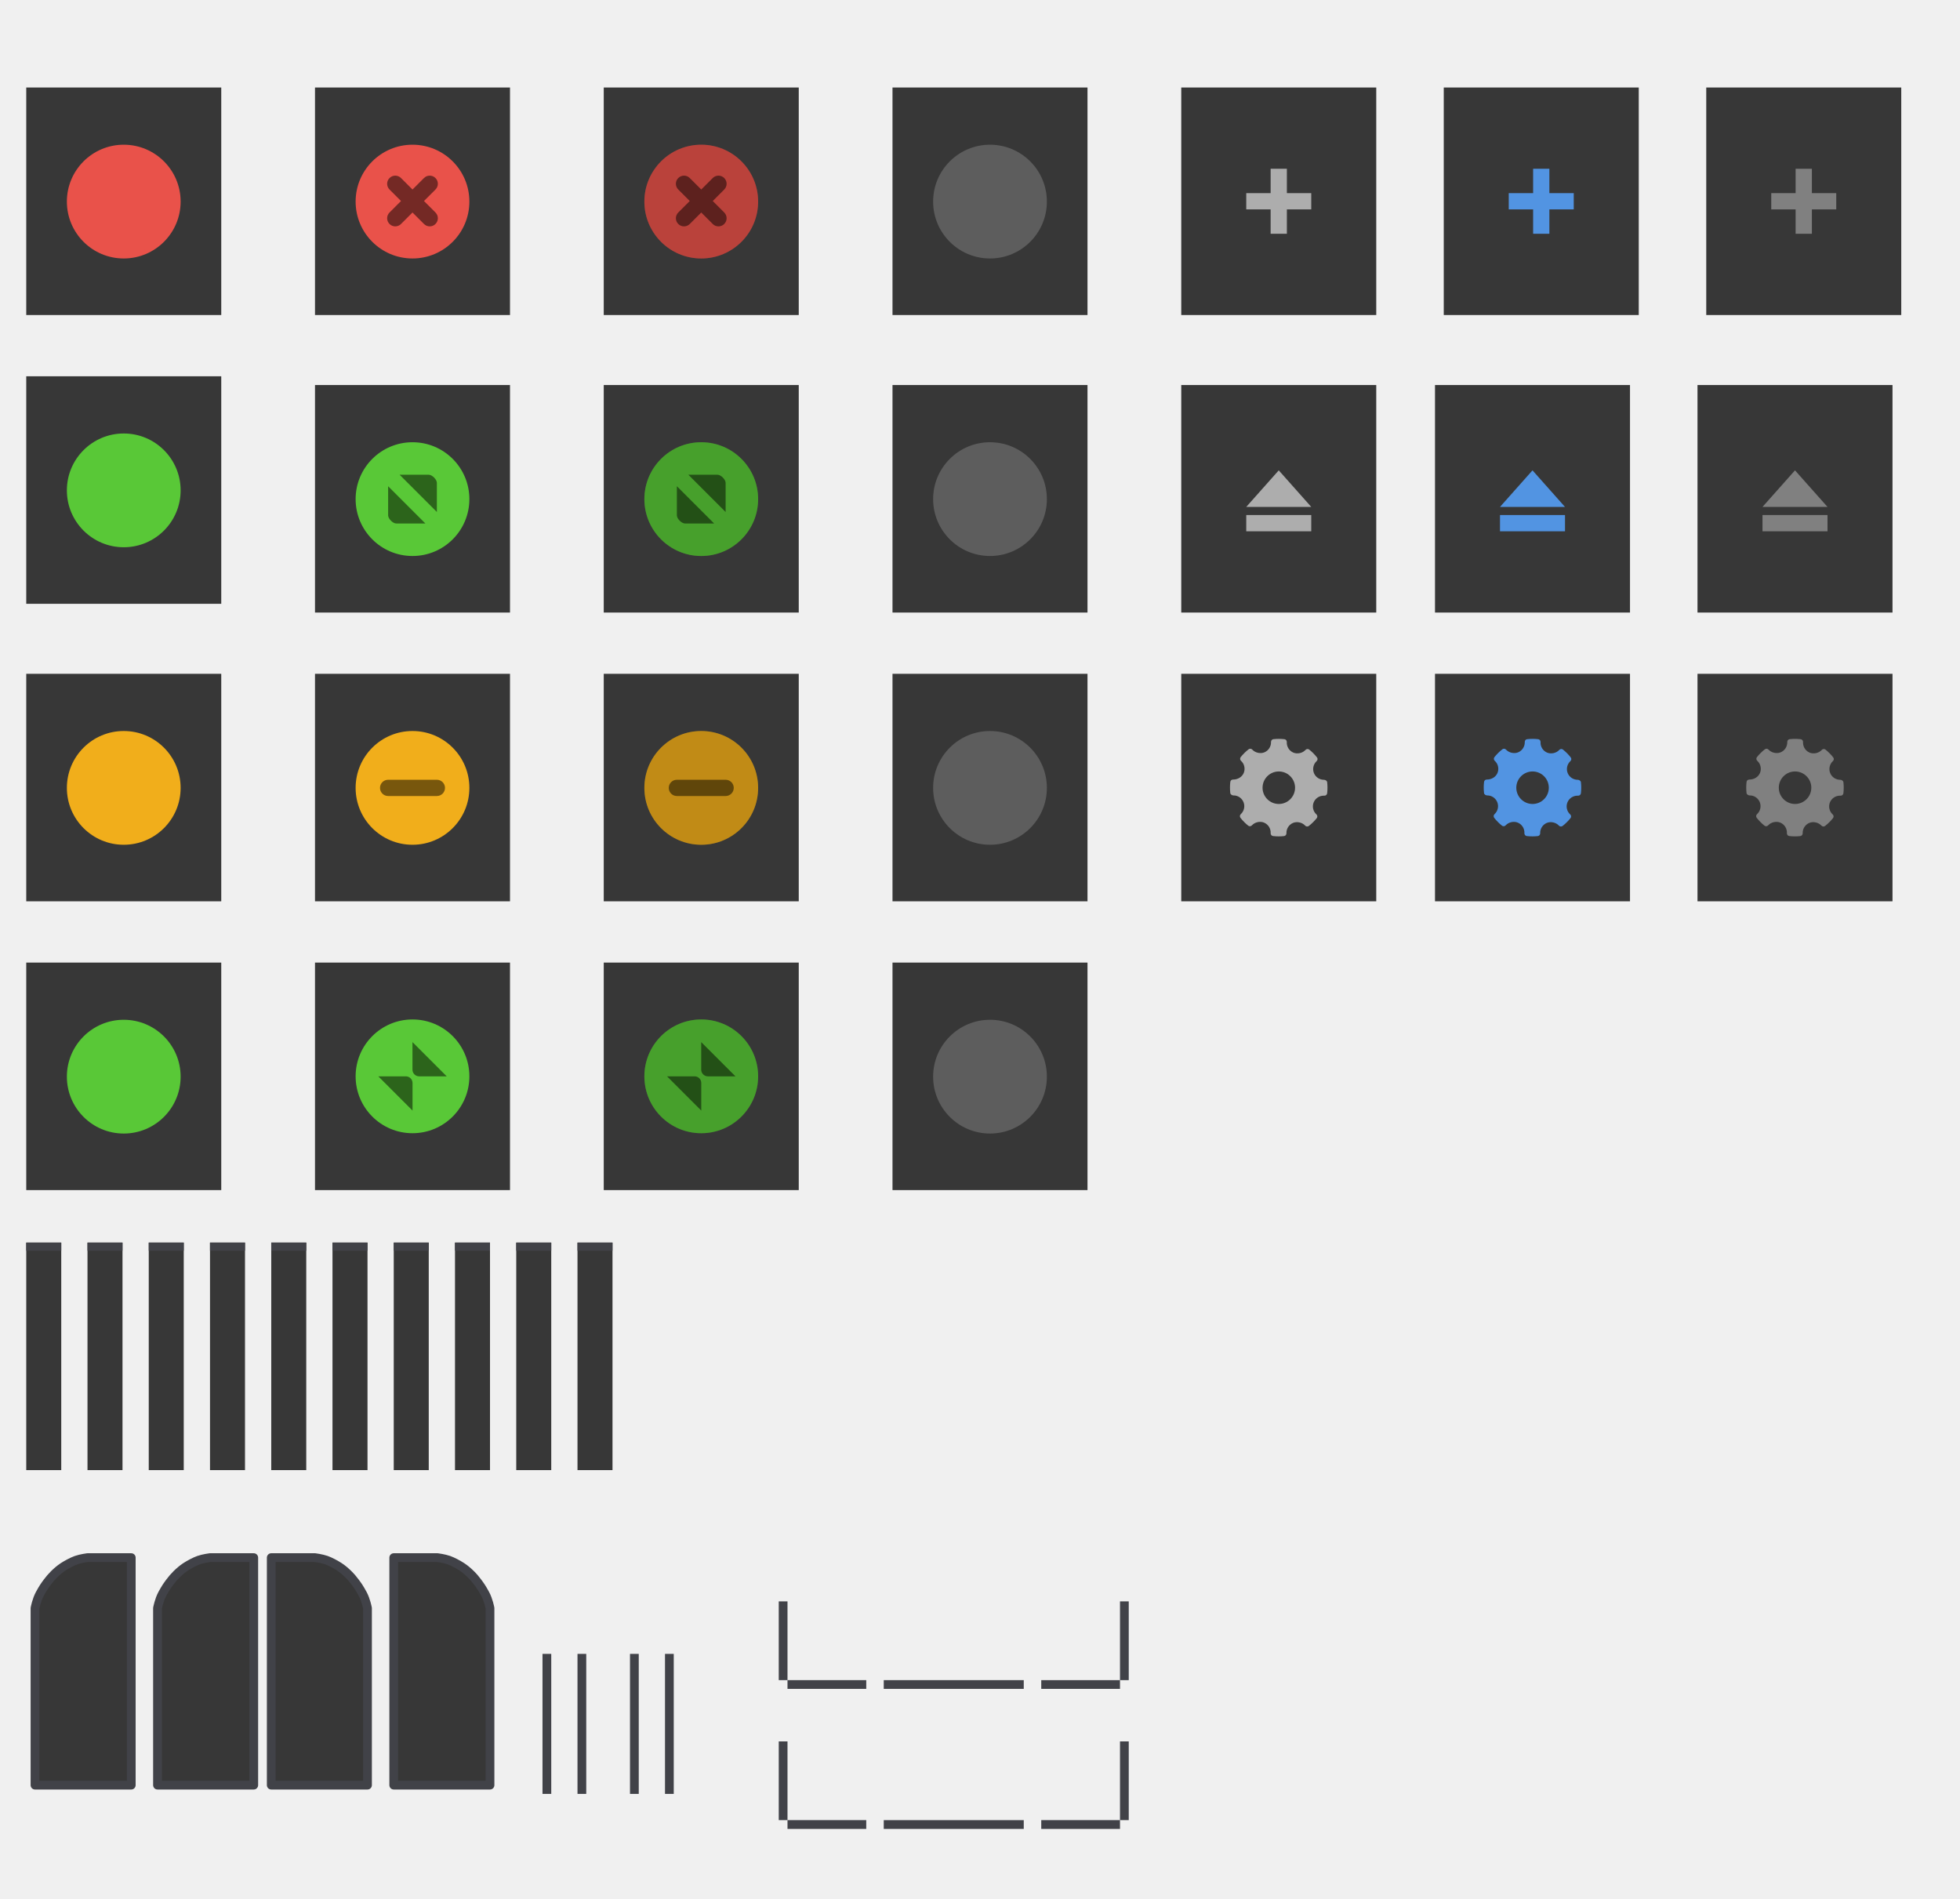
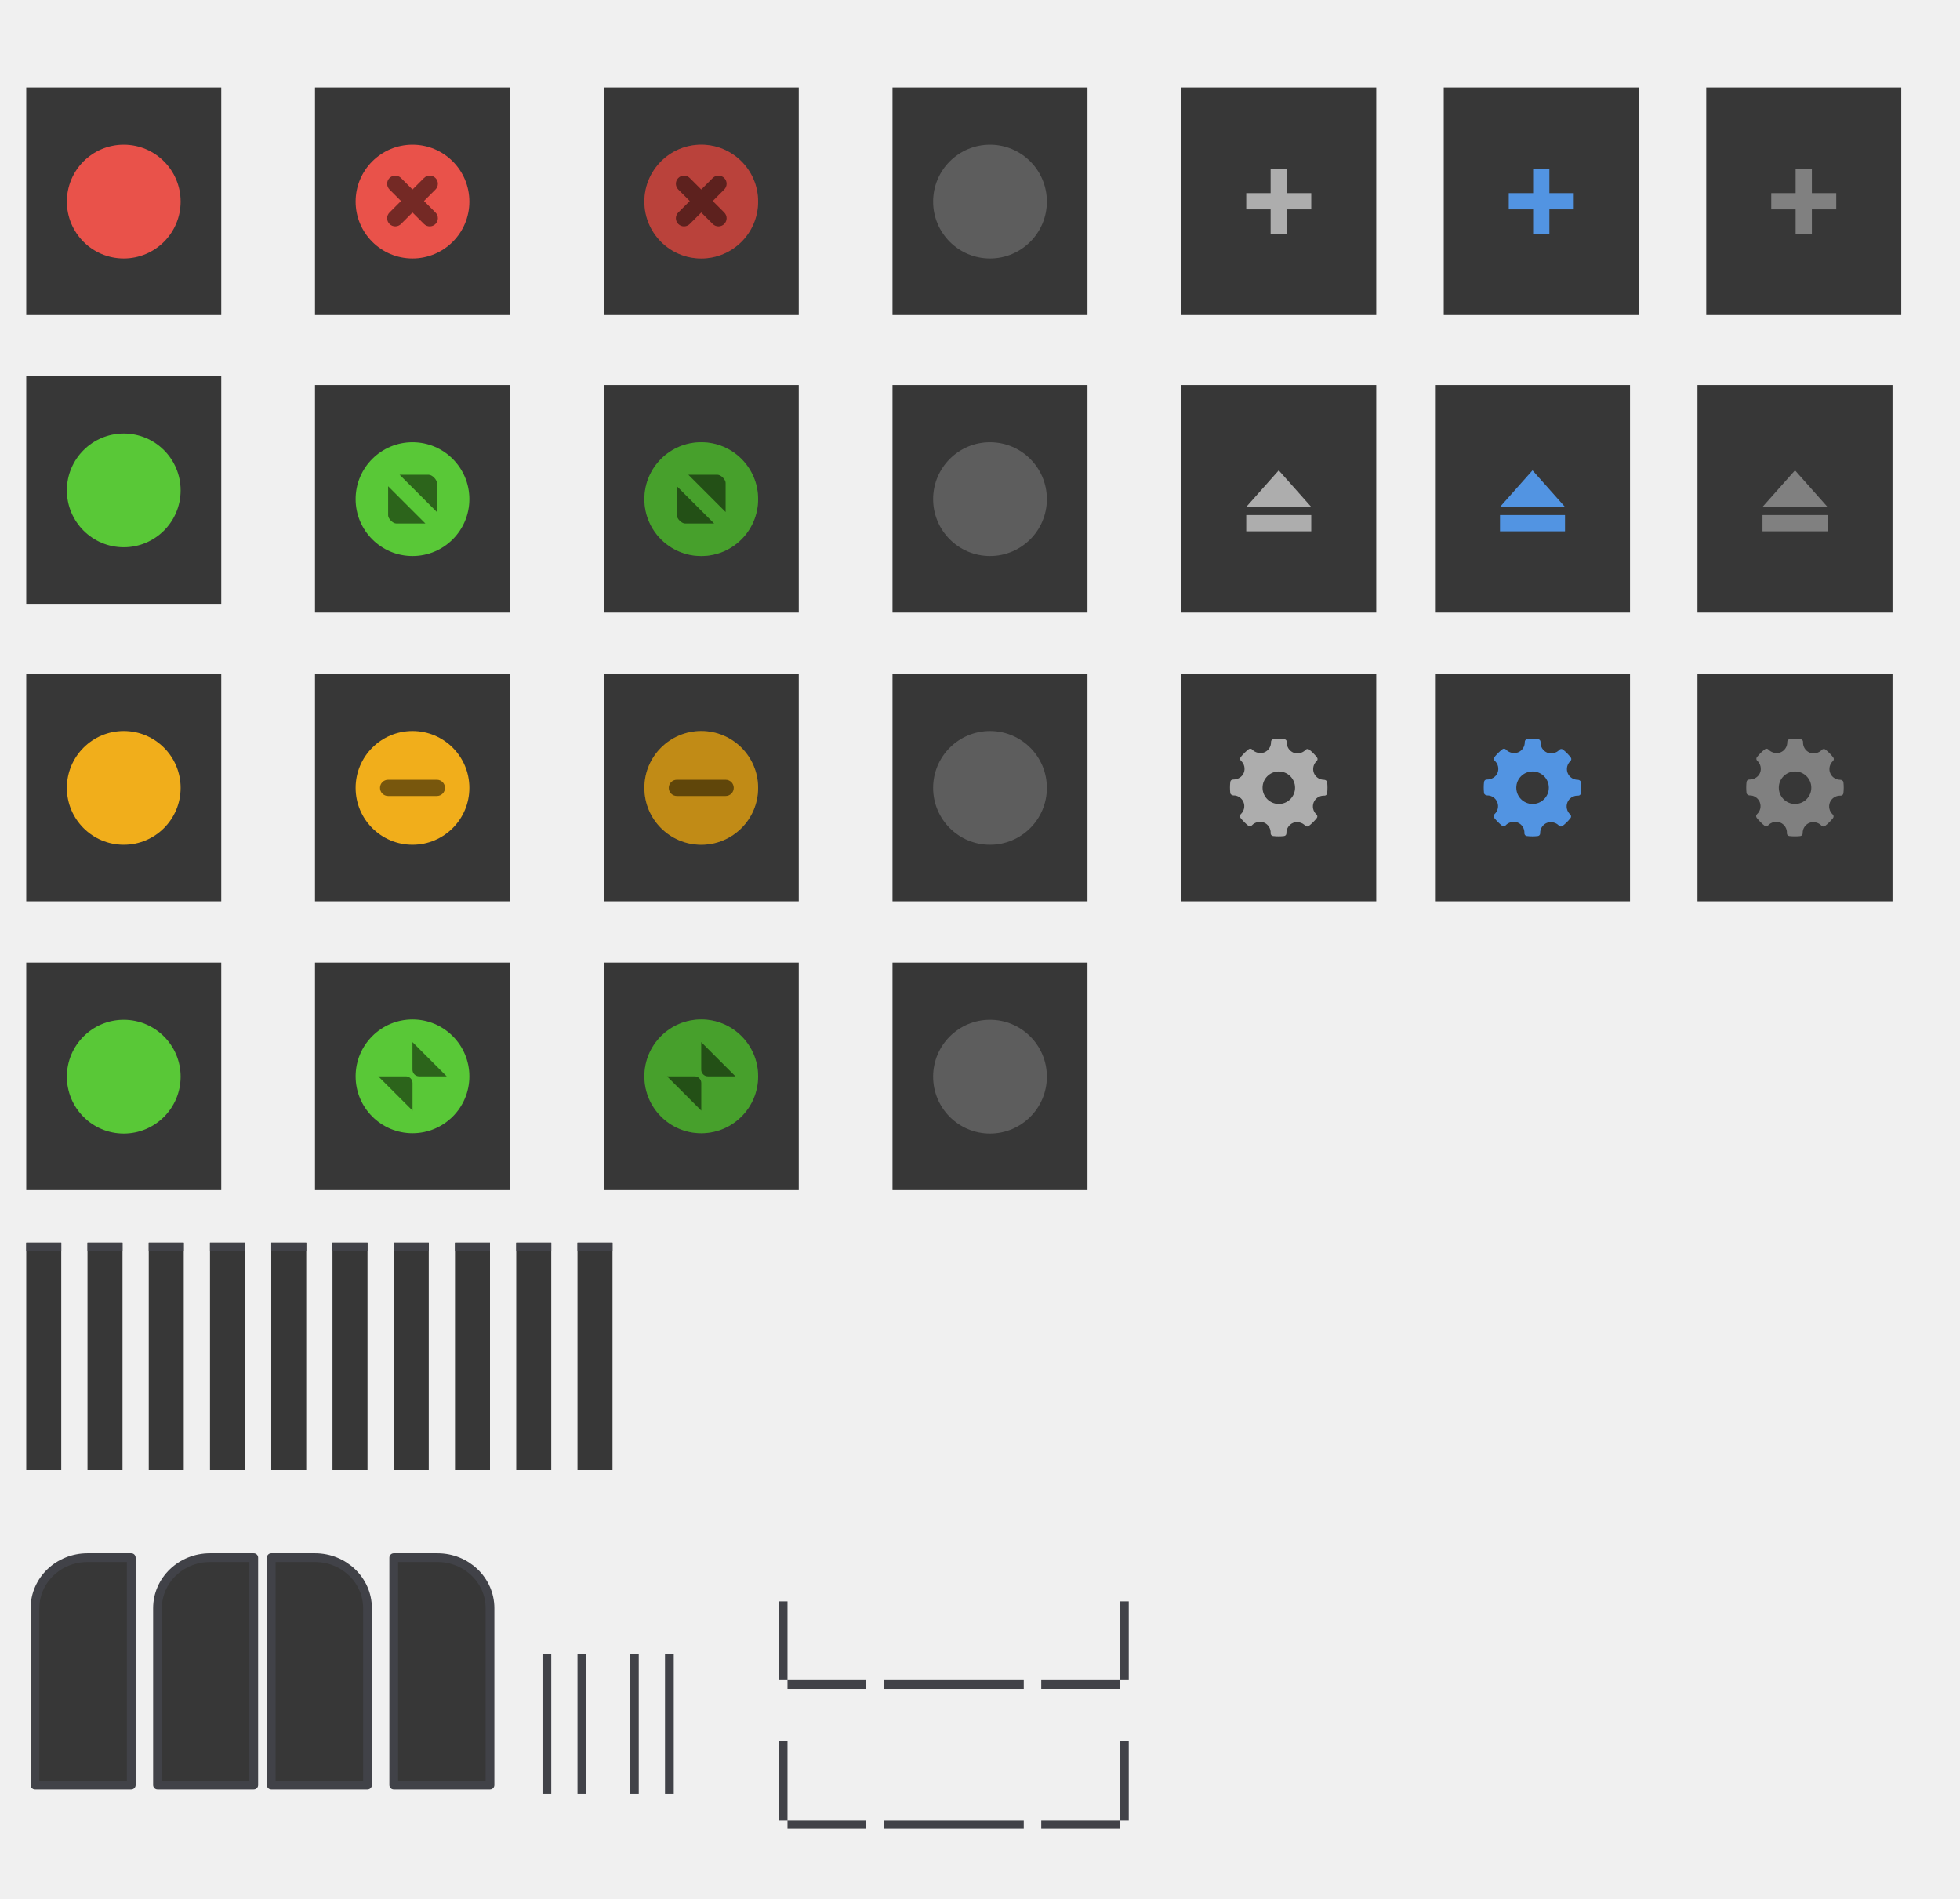
<svg xmlns="http://www.w3.org/2000/svg" xmlns:xlink="http://www.w3.org/1999/xlink" width="224" height="217" version="1.1" viewBox="0 0 224 217" id="svg465">
  <defs id="defs9">
    <linearGradient id="selected_bg_color">
      <stop stop-color="#5294e2" offset="0" id="stop2" />
    </linearGradient>
    <linearGradient id="linearGradient4409" x1="152" x2="152" y1="564.36" y2="572.36" gradientTransform="translate(-12)" gradientUnits="userSpaceOnUse" xlink:href="#selected_bg_color" />
    <linearGradient id="linearGradient4411" x1="568.36" x2="568.36" y1="-156" y2="-148" gradientTransform="translate(0,12)" gradientUnits="userSpaceOnUse" xlink:href="#selected_bg_color" />
    <linearGradient id="linearGradient4413" x1="608.36" x2="608.36" y1="-158" y2="-150" gradientTransform="translate(0,12)" gradientUnits="userSpaceOnUse" xlink:href="#selected_bg_color" />
    <linearGradient id="linearGradient4415" x1="154" x2="154" y1="601.86" y2="606.36" gradientTransform="translate(-12)" gradientUnits="userSpaceOnUse" xlink:href="#selected_bg_color" />
  </defs>
  <g id="title-1-active" transform="matrix(0.16667,0,0,0.9285714,1.8333,-375.5486)">
    <path id="rect1566" style="fill:#373737" d="m 7,557.36 h 24 v 28 H 7 Z" />
    <path id="rect1568" style="opacity:1;fill:#414248;fill-opacity:1" d="m 7,557.36 h 24 v 1 H 7 Z" />
  </g>
  <g id="stick-active" transform="matrix(0.9285714,0,0,0.9285714,3.142857,-507.5486)">
    <use id="use4210" transform="translate(135,-2.2617e-5)" width="100%" height="100%" xlink:href="#g4206" />
    <g transform="translate(2,3)" fill="#adadad" id="g17">
      <rect x="151" y="564.36" width="2" height="8" id="rect13" />
      <rect transform="rotate(90)" x="567.36" y="-156" width="2" height="8" id="rect15" />
    </g>
  </g>
  <g id="stick-pressed" transform="matrix(0.9285714,0,0,0.9285714,22.92857,-507.5486)">
    <use transform="translate(11,5.0652e-5)" width="100%" height="100%" xlink:href="#use4210" id="use20" />
    <g transform="translate(25,3)" id="g26">
      <rect x="139" y="564.36" width="2" height="8" fill="url(#linearGradient4409)" id="rect22" style="fill:url(#linearGradient4409)" />
      <rect transform="rotate(90)" x="567.36" y="-144" width="2" height="8" fill="url(#linearGradient4411)" id="rect24" style="fill:url(#linearGradient4411)" />
    </g>
  </g>
  <g id="stick-inactive" transform="matrix(0.9285714,0,0,0.9285714,16.71429,-507.5486)">
    <use transform="translate(50,5.0652e-5)" width="100%" height="100%" xlink:href="#use4210" id="use29" />
    <g transform="translate(48,3)" fill="#808080" id="g35">
      <rect x="155" y="564.36" width="2" height="8" id="rect31" />
      <rect transform="rotate(90)" x="567.36" y="-160" width="2" height="8" id="rect33" />
    </g>
  </g>
  <g id="shade-active" transform="matrix(0.9285714,0,0,0.9285714,-0.5714286,-504.1914)">
    <use transform="translate(4,33)" width="100%" height="100%" xlink:href="#use4210" id="use38" />
    <g transform="translate(-4.68e-6,-1)" fill="#adadad" id="g44">
      <rect transform="rotate(90)" x="607.36" y="-162" width="2" height="8" id="rect40" />
      <path d="m 158,601.86 4,4.5 h -8 z" id="path42" />
    </g>
  </g>
  <g id="shade-pressed" transform="matrix(0.9285714,0,0,0.9285714,21.92857,-504.1914)">
    <use transform="translate(11,33)" width="100%" height="100%" xlink:href="#use4210" id="use47" />
    <g transform="translate(23,-1)" id="g53">
      <rect transform="rotate(90)" x="607.36" y="-146" width="2" height="8" fill="url(#linearGradient4413)" id="rect49" style="fill:url(#linearGradient4413)" />
      <path d="m 142,601.86 4,4.5 h -8 z" fill="url(#linearGradient4415)" id="path51" style="fill:url(#linearGradient4415)" />
    </g>
  </g>
  <g id="shade-inactive" transform="matrix(0.9285714,0,0,0.9285714,15.71429,-504.1914)">
    <use transform="translate(50,33)" width="100%" height="100%" xlink:href="#use4210" id="use56" />
    <g transform="translate(46,-1)" fill="#808080" id="g62">
      <rect transform="rotate(90)" x="607.36" y="-162" width="2" height="8" id="rect58" />
      <path d="m 158,601.86 4,4.5 h -8 z" id="path60" />
    </g>
  </g>
  <use id="title-2-active" transform="translate(7)" width="100%" height="100%" xlink:href="#title-1-active" />
  <use id="title-3-active" transform="translate(14)" width="100%" height="100%" xlink:href="#title-1-active" />
  <use id="title-4-active" transform="translate(21)" width="100%" height="100%" xlink:href="#title-1-active" />
  <use id="title-5-active" transform="translate(28)" width="100%" height="100%" xlink:href="#title-1-active" />
  <use id="title-1-inactive" transform="translate(35)" width="100%" height="100%" xlink:href="#title-1-active" />
  <use id="title-2-inactive" transform="translate(42)" width="100%" height="100%" xlink:href="#title-1-active" />
  <use id="title-3-inactive" transform="translate(49)" width="100%" height="100%" xlink:href="#title-1-active" />
  <use id="title-4-inactive" transform="translate(56)" width="100%" height="100%" xlink:href="#title-1-active" />
  <use id="title-5-inactive" transform="translate(63)" width="100%" height="100%" xlink:href="#title-1-active" />
  <g id="close-pressed" transform="matrix(0.9285714,0,0,0.9285714,1.214286,-507.5486)">
    <use transform="translate(66,-2.2617e-5)" width="100%" height="100%" xlink:href="#g4206" id="use74" />
    <g transform="translate(73,559.36)" enable-background="new" id="g87">
      <g transform="translate(0,-1028.4)" id="g85">
        <g id="titlebutton-close-active" transform="translate(-437,1218)">
          <g transform="translate(-882,-432.64)" id="g80">
            <g transform="translate(1323,246.87)" fill="#ffffff" id="g78">
              <g transform="matrix(0.75,0,0,0.75,2,2.0547)" fill="#ffffff" id="g76" />
            </g>
          </g>
          <rect x="441" y="-185.64" width="16" height="16" fill="none" id="rect82" />
        </g>
      </g>
    </g>
    <g transform="translate(73,-469)" enable-background="new" id="g95">
      <path d="m 12,1047.4 c 3.866,0 7,-3.134 7,-7 0,-3.866 -3.134,-7 -7,-7 -3.866,0 -7,3.134 -7,7 0,3.866 3.134,7 7,7" fill="#e9524a" fill-rule="evenodd" id="path89" />
      <path d="m 9.172,1037.5 c -0.392,0.392 -0.392,1.022 0,1.414 l 1.414,1.414 -1.414,1.414 c -0.392,0.392 -0.392,1.022 0,1.414 0.392,0.392 1.022,0.392 1.414,0 l 1.414,-1.414 1.414,1.414 c 0.392,0.392 1.022,0.392 1.414,0 0.392,-0.392 0.392,-1.022 0,-1.414 l -1.414,-1.414 1.414,-1.414 c 0.392,-0.392 0.392,-1.022 0,-1.414 -0.392,-0.392 -1.022,-0.392 -1.414,0 L 12,1038.914 10.586,1037.5 c -0.392,-0.392 -1.022,-0.392 -1.414,0 z" enable-background="new" fill="#000000" opacity="0.5" id="path91" />
      <path d="m 12,1047.4 c 3.866,0 7,-3.134 7,-7 0,-3.866 -3.134,-7 -7,-7 -3.866,0 -7,3.134 -7,7 0,3.866 3.134,7 7,7" fill="#000000" fill-rule="evenodd" opacity="0.2" id="path93" />
    </g>
  </g>
  <g id="maximize-pressed" transform="matrix(0.9285714,0,0,0.9285714,1.214286,-504.1914)">
    <use transform="translate(66,33)" width="100%" height="100%" xlink:href="#g4206" id="use98" />
    <g transform="translate(73,592.36)" enable-background="new" id="g107">
      <g transform="translate(0,-1028.4)" id="g105">
        <g id="titlebutton-max-active" transform="translate(-408,1218)">
          <g transform="translate(-882,-432.64)" id="g100" />
          <rect x="412" y="-185.64" width="16" height="16" fill="none" id="rect102" />
        </g>
      </g>
    </g>
    <g transform="translate(73,-436)" enable-background="new" id="g115">
      <path d="m 12,1047.4 c 3.866,0 7,-3.134 7,-7 0,-3.866 -3.134,-7 -7,-7 -3.866,0 -7,3.134 -7,7 0,3.866 3.134,7 7,7" fill="#59c837" fill-rule="evenodd" id="path109" />
      <path d="m 10.414,1037.4 4.586,4.586 V 1038.4 c 0,-0.415 -0.585,-1 -1,-1 z m -1.414,1.414 v 3.586 c 0,0.415 0.585,1 1,1 h 3.586 z" fill="#000000" opacity="0.5" id="path111" />
      <path d="m 12,1047.4 c 3.866,0 7,-3.134 7,-7 0,-3.866 -3.134,-7 -7,-7 -3.866,0 -7,3.134 -7,7 0,3.866 3.134,7 7,7" fill="#000000" fill-rule="evenodd" opacity="0.2" id="path113" />
    </g>
  </g>
  <g id="hide-pressed" transform="matrix(0.9285714,0,0,0.9285714,1.214286,-501.8343)">
    <use transform="translate(66,66)" width="100%" height="100%" xlink:href="#g4206" id="use118" />
    <g transform="translate(73,625.36)" enable-background="new" id="g127">
      <g transform="translate(0,-1028.4)" id="g125">
        <g id="titlebutton-min-active" transform="translate(-379,1218)">
          <g transform="translate(-882,-432.64)" id="g120" />
          <rect x="383" y="-185.64" width="16" height="16" fill="none" id="rect122" />
        </g>
      </g>
    </g>
    <g transform="translate(73,-403)" enable-background="new" id="g135">
      <path d="m 12,1047.4 c 3.866,0 7,-3.134 7,-7 0,-3.866 -3.134,-7 -7,-7 -3.866,0 -7,3.134 -7,7 0,3.866 3.134,7 7,7" fill="#f1ae1b" fill-rule="evenodd" id="path129" />
      <rect x="8" y="1039.4" width="8" height="2" ry="1" fill="#000000" opacity="0.5" id="rect131" />
      <path d="m 12,1047.4 c 3.866,0 7,-3.134 7,-7 0,-3.866 -3.134,-7 -7,-7 -3.866,0 -7,3.134 -7,7 0,3.866 3.134,7 7,7" fill="#000000" fill-rule="evenodd" opacity="0.2" id="path133" />
    </g>
  </g>
  <g id="close-inactive" transform="matrix(0.9285714,0,0,0.9285714,3.571429,-507.5486)">
    <use transform="translate(99,-2.2617e-5)" width="100%" height="100%" xlink:href="#g4206" id="use138" />
    <g transform="translate(106,559.36)" enable-background="new" id="g151">
      <g transform="translate(0,-1028.4)" id="g149">
        <g id="titlebutton-close-backdrop" transform="translate(-641,1218)" opacity="0.45">
          <g transform="translate(-678,-432.64)" opacity="1" id="g144">
            <g transform="translate(1323,246.87)" fill="#ffffff" id="g142">
              <g transform="matrix(0.75,0,0,0.75,2,2.0547)" fill="#ffffff" id="g140" />
            </g>
          </g>
          <rect x="645" y="-185.64" width="16" height="16" fill="none" opacity="1" id="rect146" />
        </g>
      </g>
    </g>
    <g transform="translate(106,-469)" enable-background="new" id="g155">
      <path d="m 12,1047.4 c 3.866,0 7,-3.134 7,-7 0,-3.866 -3.134,-7 -7,-7 -3.866,0 -7,3.134 -7,7 0,3.866 3.134,7 7,7" fill="#5d5d5d" fill-rule="evenodd" id="path153" />
    </g>
  </g>
  <g id="maximize-inactive" transform="matrix(0.9285714,0,0,0.9285714,3.571429,-504.1914)">
    <use transform="translate(99,33)" width="100%" height="100%" xlink:href="#g4206" id="use158" />
    <g transform="translate(106,592.36)" enable-background="new" id="g167">
      <g transform="translate(0,-1028.4)" id="g165">
        <g id="titlebutton-max-backdrop" transform="translate(-612,1201)" opacity="0.45">
          <g transform="translate(-781,-415.64)" opacity="1" id="g160" />
          <rect x="616" y="-168.64" width="16" height="16" fill="none" opacity="1" id="rect162" />
        </g>
      </g>
    </g>
    <g transform="translate(106,-436)" enable-background="new" id="g171">
      <path d="m 12,1047.4 c 3.866,0 7,-3.134 7,-7 0,-3.866 -3.134,-7 -7,-7 -3.866,0 -7,3.134 -7,7 0,3.866 3.134,7 7,7" fill="#5d5d5d" fill-rule="evenodd" id="path169" />
    </g>
  </g>
  <g id="hide-inactive" transform="matrix(0.9285714,0,0,0.9285714,3.571429,-501.8343)">
    <use transform="translate(99,66)" width="100%" height="100%" xlink:href="#g4206" id="use174" />
    <g transform="translate(106,625.36)" enable-background="new" id="g183">
      <g transform="translate(0,-1028.4)" id="g181">
        <g id="titlebutton-min-backdrop" transform="translate(-583,1201)" opacity="0.45">
          <g transform="translate(-781,-415.64)" opacity="1" id="g176" />
          <rect x="587" y="-168.64" width="16" height="16" fill="none" opacity="1" id="rect178" />
        </g>
      </g>
    </g>
    <g transform="translate(106,-403)" enable-background="new" id="g187">
      <path d="m 12,1047.4 c 3.866,0 7,-3.134 7,-7 0,-3.866 -3.134,-7 -7,-7 -3.866,0 -7,3.134 -7,7 0,3.866 3.134,7 7,7" fill="#5d5d5d" fill-rule="evenodd" id="path185" />
    </g>
  </g>
  <g id="hide-prelight" transform="matrix(0.9285714,0,0,0.9285714,-1.142857,-501.8343)">
    <use transform="translate(33,66)" width="100%" height="100%" xlink:href="#g4206" id="use190" />
    <g transform="translate(40,625.36)" enable-background="new" id="g199">
      <g transform="translate(0,-1028.4)" id="g197">
        <g id="titlebutton-min-hover" transform="translate(-480,1218)">
          <g transform="translate(-781,-432.64)" id="g192" />
          <rect x="484" y="-185.64" width="16" height="16" fill="none" id="rect194" />
        </g>
      </g>
    </g>
    <g transform="translate(40,-403)" enable-background="new" id="g207">
      <path d="m 12,1047.4 c 3.866,0 7,-3.134 7,-7 0,-3.866 -3.134,-7 -7,-7 -3.866,0 -7,3.134 -7,7 0,3.866 3.134,7 7,7" fill="#f1ae1b" fill-rule="evenodd" id="path201" />
      <path d="m 12,1046.9 c 3.59,0 6.5,-2.91 6.5,-6.5 0,-3.59 -2.91,-6.5 -6.5,-6.5 -3.59,0 -6.5,2.91 -6.5,6.5 0,3.59 2.91,6.5 6.5,6.5" fill="#f1ae1b" fill-rule="evenodd" id="path203" />
      <rect x="8" y="1039.4" width="8" height="2" ry="1" fill="#000000" opacity="0.5" id="rect205" />
    </g>
  </g>
  <g id="maximize-prelight" transform="matrix(0.9285714,0,0,0.9285714,-1.142857,-504.1914)">
    <use transform="translate(33,33)" width="100%" height="100%" xlink:href="#g4206" id="use210" />
    <g transform="translate(40,592.36)" enable-background="new" id="g219">
      <g transform="translate(0,-1028.4)" id="g217">
        <g id="titlebutton-max-hover" transform="translate(-509,1218)">
          <g transform="translate(-781,-432.64)" id="g212" />
          <rect x="513" y="-185.64" width="16" height="16" fill="none" id="rect214" />
        </g>
      </g>
    </g>
    <g transform="translate(40,-436)" enable-background="new" id="g227">
      <path d="m 12,1047.4 c 3.866,0 7,-3.134 7,-7 0,-3.866 -3.134,-7 -7,-7 -3.866,0 -7,3.134 -7,7 0,3.866 3.134,7 7,7" fill="#59c837" fill-rule="evenodd" id="path221" />
      <path d="m 12,1046.9 c 3.59,0 6.5,-2.91 6.5,-6.5 0,-3.59 -2.91,-6.5 -6.5,-6.5 -3.59,0 -6.5,2.91 -6.5,6.5 0,3.59 2.91,6.5 6.5,6.5" fill="#59c837" fill-rule="evenodd" id="path223" />
      <path d="m 10.414,1037.4 4.586,4.586 V 1038.4 c 0,-0.415 -0.585,-1 -1,-1 z m -1.414,1.414 v 3.586 c 0,0.415 0.585,1 1,1 h 3.586 z" fill="#000000" opacity="0.5" id="path225" />
    </g>
  </g>
  <g id="close-prelight" transform="matrix(0.9285714,0,0,0.9285714,-1.142857,-507.5486)">
    <use transform="translate(33,-2.2617e-5)" width="100%" height="100%" xlink:href="#g4206" id="use230" />
    <g transform="translate(40,559.36)" enable-background="new" id="g243">
      <g transform="translate(0,-1028.4)" id="g241">
        <g id="titlebutton-close-hover" transform="translate(-538,1218)">
          <g transform="translate(-781,-432.64)" id="g236">
            <g transform="translate(1323,246.87)" fill="#ffffff" id="g234">
              <g transform="matrix(0.75,0,0,0.75,2,2.0547)" fill="#ffffff" id="g232" />
            </g>
          </g>
          <rect x="542" y="-185.64" width="16" height="16" fill="none" id="rect238" />
        </g>
      </g>
    </g>
    <g transform="translate(40,-469)" enable-background="new" id="g251">
      <path d="m 12,1047.4 c 3.866,0 7,-3.134 7,-7 0,-3.866 -3.134,-7 -7,-7 -3.866,0 -7,3.134 -7,7 0,3.866 3.134,7 7,7" fill="#e9524a" fill-rule="evenodd" id="path245" />
      <path d="m 12,1046.9 c 3.59,0 6.5,-2.91 6.5,-6.5 0,-3.59 -2.91,-6.5 -6.5,-6.5 -3.59,0 -6.5,2.91 -6.5,6.5 0,3.59 2.91,6.5 6.5,6.5" fill="#e9524a" fill-rule="evenodd" id="path247" />
      <path d="m 9.172,1037.5 c -0.392,0.392 -0.392,1.022 0,1.414 l 1.414,1.414 -1.414,1.414 c -0.392,0.392 -0.392,1.022 0,1.414 0.392,0.392 1.022,0.392 1.414,0 l 1.414,-1.414 1.414,1.414 c 0.392,0.392 1.022,0.392 1.414,0 0.392,-0.392 0.392,-1.022 0,-1.414 l -1.414,-1.414 1.414,-1.414 c 0.392,-0.392 0.392,-1.022 0,-1.414 -0.392,-0.392 -1.022,-0.392 -1.414,0 L 12,1038.914 10.586,1037.5 c -0.392,-0.392 -1.022,-0.392 -1.414,0 z" enable-background="new" fill="#000000" opacity="0.5" id="path249" />
    </g>
  </g>
  <g id="hide-active" transform="matrix(0.9285714,0,0,0.9285714,-3.5,-501.8343)">
    <use transform="translate(0,66)" width="100%" height="100%" xlink:href="#g4206" id="use254" />
    <g transform="translate(7,625.36)" enable-background="new" id="g263">
      <g transform="translate(0,-1028.4)" id="g261">
        <g id="titlebutton-min" transform="translate(-583,1218)" opacity="0.8">
          <g transform="translate(-781,-432.64)" opacity="1" id="g256" />
          <rect x="587" y="-185.64" width="16" height="16" fill="none" opacity="1" id="rect258" />
        </g>
      </g>
    </g>
    <g transform="translate(7,-403)" enable-background="new" fill="#f1ae1b" fill-rule="evenodd" id="g269">
      <path d="m 12,1047.4 c 3.866,0 7,-3.134 7,-7 0,-3.866 -3.134,-7 -7,-7 -3.866,0 -7,3.134 -7,7 0,3.866 3.134,7 7,7" id="path265" />
      <path d="m 12,1046.9 c 3.59,0 6.5,-2.91 6.5,-6.5 0,-3.59 -2.91,-6.5 -6.5,-6.5 -3.59,0 -6.5,2.91 -6.5,6.5 0,3.59 2.91,6.5 6.5,6.5" id="path267" />
    </g>
  </g>
  <g id="maximize-active" transform="matrix(0.9285714,0,0,0.9285714,-3.5,-505.1914)">
    <use transform="translate(0,33)" width="100%" height="100%" xlink:href="#g4206" id="use272" />
    <g transform="translate(7,592.36)" enable-background="new" id="g281">
      <g transform="translate(0,-1028.4)" id="g279">
        <g id="titlebutton-max" transform="translate(-612,1218)" opacity="0.8">
          <g transform="translate(-781,-432.64)" opacity="1" id="g274" />
          <rect x="616" y="-185.64" width="16" height="16" fill="none" opacity="1" id="rect276" />
        </g>
      </g>
    </g>
    <g transform="translate(7,-436)" enable-background="new" fill="#59c837" fill-rule="evenodd" id="g287">
      <path d="m 12,1047.4 c 3.866,0 7,-3.134 7,-7 0,-3.866 -3.134,-7 -7,-7 -3.866,0 -7,3.134 -7,7 0,3.866 3.134,7 7,7" id="path283" />
      <path d="m 12,1046.9 c 3.59,0 6.5,-2.91 6.5,-6.5 0,-3.59 -2.91,-6.5 -6.5,-6.5 -3.59,0 -6.5,2.91 -6.5,6.5 0,3.59 2.91,6.5 6.5,6.5" id="path285" />
    </g>
  </g>
  <g id="close-active" transform="matrix(0.9285714,0,0,0.9285714,-3.5,-507.5486)">
    <g id="g4206">
      <rect x="7" y="557.36" width="24" height="28" fill="#373737" id="rect290" />
    </g>
    <g transform="translate(7,559.36)" enable-background="new" id="g308">
      <g transform="translate(0,-1028.4)" id="g306">
        <g id="titlebutton-close" transform="translate(-641,1218)">
          <g transform="translate(-678,-432.64)" id="g301">
            <g transform="translate(1323,246.87)" fill="#ffffff" id="g299">
              <g transform="matrix(0.75,0,0,0.75,2,2.0547)" fill="#ffffff" id="g297" />
            </g>
          </g>
          <rect x="645" y="-185.64" width="16" height="16" fill="none" id="rect303" />
        </g>
      </g>
    </g>
    <g transform="translate(7,-469)" enable-background="new" fill="#e9524a" fill-rule="evenodd" id="g314">
      <path d="m 12,1047.4 c 3.866,0 7,-3.134 7,-7 0,-3.866 -3.134,-7 -7,-7 -3.866,0 -7,3.134 -7,7 0,3.866 3.134,7 7,7" id="path310" />
      <path d="m 12,1046.9 c 3.59,0 6.5,-2.91 6.5,-6.5 0,-3.59 -2.91,-6.5 -6.5,-6.5 -3.59,0 -6.5,2.91 -6.5,6.5 0,3.59 2.91,6.5 6.5,6.5" id="path312" />
    </g>
  </g>
  <g id="left-active" transform="translate(16,-545.36)">
    <rect transform="scale(-1,1)" x="-47" y="734.36" width="1" height="16" fill="#414248" />
  </g>
  <g id="bottom-left-active" transform="translate(-7,-547.36)">
    <path d="m97 730.36-1-1.2e-4v9h1v1l9-1.2e-4v-1h-9z" fill="#414248" />
  </g>
  <g id="bottom-active" transform="matrix(0,-1,-1,0,851.36,239)">
    <rect transform="scale(-1,1)" x="-47" y="734.36" width="1" height="16" fill="#414248" />
  </g>
  <g id="maximize-toggled-inactive" transform="matrix(0.9285714,0,0,0.9285714,3.571429,-438.1914)">
    <use transform="translate(99,33)" width="100%" height="100%" xlink:href="#g4206" id="use332" />
    <g transform="translate(106,592.36)" enable-background="new" id="g342">
      <g transform="translate(0,-1028.4)" id="g340">
        <g transform="translate(-612,1201)" opacity="0.45" id="g338">
          <g transform="translate(-781,-415.64)" opacity="1" id="g334" />
          <rect x="616" y="-168.64" width="16" height="16" fill="none" opacity="1" id="rect336" />
        </g>
      </g>
    </g>
    <g transform="translate(106,-436)" enable-background="new" id="g346">
      <path d="m 12,1047.4 c 3.866,0 7,-3.134 7,-7 0,-3.866 -3.134,-7 -7,-7 -3.866,0 -7,3.134 -7,7 0,3.866 3.134,7 7,7" fill="#5d5d5d" fill-rule="evenodd" id="path344" />
    </g>
  </g>
  <g id="maximize-toggled-active" transform="matrix(0.9285714,0,0,0.9285714,-3.5,-438.1914)">
    <use transform="translate(0,33)" width="100%" height="100%" xlink:href="#g4206" id="use349" />
    <g transform="translate(7,592.36)" enable-background="new" id="g359">
      <g transform="translate(0,-1028.4)" id="g357">
        <g transform="translate(-612,1218)" opacity="0.8" id="g355">
          <g transform="translate(-781,-432.64)" opacity="1" id="g351" />
          <rect x="616" y="-185.64" width="16" height="16" fill="none" opacity="1" id="rect353" />
        </g>
      </g>
    </g>
    <g transform="translate(7,-436)" enable-background="new" fill="#59c837" fill-rule="evenodd" id="g365">
      <path d="m 12,1047.4 c 3.866,0 7,-3.134 7,-7 0,-3.866 -3.134,-7 -7,-7 -3.866,0 -7,3.134 -7,7 0,3.866 3.134,7 7,7" id="path361" />
      <path d="m 12,1046.9 c 3.59,0 6.5,-2.91 6.5,-6.5 0,-3.59 -2.91,-6.5 -6.5,-6.5 -3.59,0 -6.5,2.91 -6.5,6.5 0,3.59 2.91,6.5 6.5,6.5" id="path363" />
    </g>
  </g>
  <g id="maximize-toggled-prelight" transform="matrix(0.9285714,0,0,0.9285714,-1.142857,-499.4771)">
    <use transform="translate(33,99)" width="100%" height="100%" xlink:href="#g4206" id="use368" />
    <g transform="translate(40,658.36)" enable-background="new" id="g378">
      <g transform="translate(0,-1028.4)" id="g376">
        <g transform="translate(-509,1218)" id="g374">
          <g transform="translate(-781,-432.64)" id="g370" />
          <rect x="513" y="-185.64" width="16" height="16" fill="none" id="rect372" />
        </g>
      </g>
    </g>
    <path d="m 52,677.36 c 3.866,0 7,-3.134 7,-7 0,-3.866 -3.134,-7 -7,-7 -3.866,0 -7,3.134 -7,7 0,3.866 3.134,7 7,7" fill="#59c837" fill-rule="evenodd" id="path380" />
    <path d="m 52,676.86 c 3.59,0 6.5,-2.91 6.5,-6.5 0,-3.59 -2.91,-6.5 -6.5,-6.5 -3.59,0 -6.5,2.91 -6.5,6.5 0,3.59 2.91,6.5 6.5,6.5" fill="#59c837" fill-rule="evenodd" id="path382" />
    <g transform="translate(-132,891)" fill="#000000" fill-rule="evenodd" opacity="0.5" id="g388">
      <path d="m 188.21,-220.64 h -3.395 c -0.45,0 -0.819,-0.368 -0.819,-0.819 v -3.395 l 4.214,4.214" opacity="1" id="path384" />
      <path d="m 179.79,-220.64 h 3.395 c 0.45,0 0.819,0.368 0.819,0.819 v 3.395 l -4.214,-4.214" opacity="1" id="path386" />
    </g>
  </g>
  <g id="maximize-toggled-pressed" transform="matrix(0.9285714,0,0,0.9285714,1.214286,-499.4771)">
    <use transform="translate(66,99)" width="100%" height="100%" xlink:href="#g4206" id="use391" />
    <g transform="translate(73,658.36)" enable-background="new" id="g401">
      <g transform="translate(0,-1028.4)" id="g399">
        <g transform="translate(-408,1218)" id="g397">
          <g transform="translate(-882,-432.64)" id="g393" />
          <rect x="412" y="-185.64" width="16" height="16" fill="none" id="rect395" />
        </g>
      </g>
    </g>
    <path d="m 85,677.36 c 3.866,0 7,-3.134 7,-7 0,-3.866 -3.134,-7 -7,-7 -3.866,0 -7,3.134 -7,7 0,3.866 3.134,7 7,7" fill="#59c837" fill-rule="evenodd" id="path403" />
    <g transform="translate(-99,891)" fill="#000000" fill-rule="evenodd" opacity="0.5" id="g409">
      <path d="m 188.21,-220.64 h -3.395 c -0.45,0 -0.819,-0.368 -0.819,-0.819 v -3.395 l 4.214,4.214" opacity="1" id="path405" />
      <path d="m 179.79,-220.64 h 3.395 c 0.45,0 0.819,0.368 0.819,0.819 v 3.395 l -4.214,-4.214" opacity="1" id="path407" />
    </g>
    <path d="m 85,677.36 c 3.866,0 7,-3.134 7,-7 0,-3.866 -3.134,-7 -7,-7 -3.866,0 -7,3.134 -7,7 0,3.866 3.134,7 7,7" fill="#000000" fill-rule="evenodd" opacity="0.2" id="path411" />
  </g>
  <g id="menu-active" transform="matrix(0.9285714,0,0,0.9285714,-0.5714286,-501.8343)">
    <use transform="translate(4,66)" width="100%" height="100%" xlink:href="#use4210" id="use414" />
    <path id="setting-icon" d="m 163.96,636.7 c -0.019,-0.169 -0.216,-0.295 -0.386,-0.295 -0.55,0 -1.038,-0.323 -1.242,-0.822 -0.209,-0.511 -0.074,-1.108 0.336,-1.484 0.129,-0.118 0.145,-0.315 0.036,-0.452 -0.281,-0.357 -0.601,-0.68 -0.951,-0.96 -0.137,-0.11 -0.337,-0.095 -0.456,0.037 -0.358,0.396 -1,0.543 -1.496,0.336 -0.517,-0.217 -0.842,-0.741 -0.811,-1.303 0.011,-0.176 -0.119,-0.33 -0.294,-0.35 -0.448,-0.052 -0.9,-0.053 -1.35,-0.004 -0.174,0.019 -0.303,0.169 -0.297,0.343 0.019,0.556 -0.31,1.071 -0.822,1.28 -0.49,0.2 -1.128,0.054 -1.485,-0.338 -0.118,-0.129 -0.315,-0.145 -0.453,-0.038 -0.36,0.282 -0.687,0.605 -0.971,0.96 -0.111,0.138 -0.095,0.338 0.036,0.456 0.418,0.378 0.552,0.98 0.336,1.497 -0.207,0.493 -0.719,0.811 -1.306,0.811 -0.19,-0.006 -0.326,0.122 -0.347,0.295 -0.053,0.451 -0.053,0.91 -0.003,1.365 0.019,0.169 0.222,0.295 0.393,0.295 0.523,-0.013 1.024,0.31 1.235,0.822 0.21,0.511 0.075,1.107 -0.336,1.484 -0.128,0.118 -0.145,0.315 -0.036,0.452 0.279,0.355 0.599,0.678 0.949,0.96 0.137,0.111 0.338,0.095 0.457,-0.036 0.359,-0.397 1.001,-0.544 1.496,-0.336 0.518,0.217 0.844,0.74 0.812,1.302 -0.01,0.177 0.119,0.33 0.294,0.35 0.229,0.027 0.46,0.04 0.691,0.04 0.22,0 0.439,-0.012 0.659,-0.036 0.174,-0.019 0.303,-0.169 0.297,-0.344 -0.02,-0.556 0.31,-1.07 0.821,-1.28 0.494,-0.202 1.129,-0.054 1.486,0.338 0.119,0.129 0.315,0.145 0.453,0.038 0.359,-0.281 0.685,-0.604 0.971,-0.96 0.111,-0.137 0.095,-0.338 -0.036,-0.456 -0.418,-0.378 -0.553,-0.98 -0.336,-1.497 0.204,-0.487 0.697,-0.813 1.228,-0.813 l 0.074,0.001 c 0.172,0.014 0.33,-0.119 0.351,-0.294 0.053,-0.451 0.053,-0.91 0.002,-1.365 z m -5.953,2.68 c -1.104,0 -2.001,-0.898 -2.001,-2.001 0,-1.104 0.898,-2.001 2.001,-2.001 1.104,0 2.001,0.898 2.001,2.001 0,1.104 -0.898,2.001 -2.001,2.001 z" clip-rule="evenodd" fill="#adadad" fill-rule="evenodd" stroke-width="0.059" />
  </g>
  <g id="menu-pressed" transform="matrix(0.9285714,0,0,0.9285714,21.92857,-501.8343)">
    <use transform="translate(11,66)" width="100%" height="100%" xlink:href="#use4210" id="use418" />
    <path d="m 170.96,636.7 c -0.019,-0.169 -0.216,-0.295 -0.386,-0.295 -0.55,0 -1.038,-0.323 -1.242,-0.822 -0.209,-0.511 -0.074,-1.108 0.336,-1.484 0.129,-0.118 0.145,-0.315 0.036,-0.452 -0.281,-0.357 -0.601,-0.68 -0.951,-0.96 -0.137,-0.11 -0.337,-0.095 -0.456,0.037 -0.358,0.396 -1,0.543 -1.496,0.336 -0.517,-0.217 -0.842,-0.741 -0.811,-1.303 0.011,-0.176 -0.119,-0.33 -0.294,-0.35 -0.448,-0.052 -0.9,-0.053 -1.35,-0.004 -0.174,0.019 -0.303,0.169 -0.297,0.343 0.019,0.556 -0.31,1.071 -0.822,1.28 -0.49,0.2 -1.128,0.054 -1.485,-0.338 -0.118,-0.129 -0.315,-0.145 -0.453,-0.038 -0.36,0.282 -0.687,0.605 -0.971,0.96 -0.111,0.138 -0.095,0.338 0.036,0.456 0.418,0.378 0.552,0.98 0.336,1.497 -0.207,0.493 -0.719,0.811 -1.306,0.811 -0.19,-0.006 -0.326,0.122 -0.347,0.295 -0.053,0.451 -0.053,0.91 -0.003,1.365 0.019,0.169 0.222,0.295 0.393,0.295 0.523,-0.013 1.024,0.31 1.235,0.822 0.21,0.511 0.075,1.107 -0.336,1.484 -0.128,0.118 -0.145,0.315 -0.036,0.452 0.279,0.355 0.599,0.678 0.949,0.96 0.137,0.111 0.338,0.095 0.457,-0.036 0.359,-0.397 1.001,-0.544 1.496,-0.336 0.518,0.217 0.844,0.74 0.812,1.302 -0.01,0.177 0.119,0.33 0.294,0.35 0.229,0.027 0.46,0.04 0.691,0.04 0.22,0 0.439,-0.012 0.659,-0.036 0.174,-0.019 0.303,-0.169 0.297,-0.344 -0.02,-0.556 0.31,-1.07 0.821,-1.28 0.494,-0.202 1.129,-0.054 1.486,0.338 0.119,0.129 0.315,0.145 0.453,0.038 0.359,-0.281 0.685,-0.604 0.971,-0.96 0.111,-0.137 0.095,-0.338 -0.036,-0.456 -0.418,-0.378 -0.553,-0.98 -0.336,-1.497 0.204,-0.487 0.697,-0.813 1.228,-0.813 l 0.074,0.001 c 0.172,0.014 0.33,-0.119 0.351,-0.294 0.053,-0.451 0.053,-0.91 0.002,-1.365 z m -5.953,2.68 c -1.104,0 -2.001,-0.898 -2.001,-2.001 0,-1.104 0.898,-2.001 2.001,-2.001 1.104,0 2.001,0.898 2.001,2.001 0,1.104 -0.898,2.001 -2.001,2.001 z" clip-rule="evenodd" fill="#5294e2" fill-rule="evenodd" stroke-width="0.059" id="path420" />
  </g>
  <g id="menu-inactive" transform="matrix(0.9285714,0,0,0.9285714,15.71429,-501.8343)">
    <use transform="translate(50,66)" width="100%" height="100%" xlink:href="#use4210" id="use423" />
    <path d="m 209.96,636.7 c -0.019,-0.169 -0.216,-0.295 -0.386,-0.295 -0.55,0 -1.038,-0.323 -1.242,-0.822 -0.209,-0.511 -0.074,-1.108 0.336,-1.484 0.129,-0.118 0.145,-0.315 0.036,-0.452 -0.281,-0.357 -0.601,-0.68 -0.951,-0.96 -0.137,-0.11 -0.337,-0.095 -0.456,0.037 -0.358,0.396 -1,0.543 -1.496,0.336 -0.517,-0.217 -0.842,-0.741 -0.811,-1.303 0.011,-0.176 -0.119,-0.33 -0.294,-0.35 -0.448,-0.052 -0.9,-0.053 -1.35,-0.004 -0.174,0.019 -0.303,0.169 -0.297,0.343 0.019,0.556 -0.31,1.071 -0.822,1.28 -0.49,0.2 -1.128,0.054 -1.485,-0.338 -0.118,-0.129 -0.315,-0.145 -0.453,-0.038 -0.36,0.282 -0.687,0.605 -0.971,0.96 -0.111,0.138 -0.095,0.338 0.036,0.456 0.418,0.378 0.552,0.98 0.336,1.497 -0.207,0.493 -0.719,0.811 -1.306,0.811 -0.19,-0.006 -0.326,0.122 -0.347,0.295 -0.053,0.451 -0.053,0.91 -0.003,1.365 0.019,0.169 0.222,0.295 0.393,0.295 0.523,-0.013 1.024,0.31 1.235,0.822 0.21,0.511 0.075,1.107 -0.336,1.484 -0.128,0.118 -0.145,0.315 -0.036,0.452 0.279,0.355 0.599,0.678 0.949,0.96 0.137,0.111 0.338,0.095 0.457,-0.036 0.359,-0.397 1.001,-0.544 1.496,-0.336 0.518,0.217 0.844,0.74 0.812,1.302 -0.01,0.177 0.119,0.33 0.294,0.35 0.229,0.027 0.46,0.04 0.691,0.04 0.22,0 0.439,-0.012 0.659,-0.036 0.174,-0.019 0.303,-0.169 0.297,-0.344 -0.02,-0.556 0.31,-1.07 0.821,-1.28 0.494,-0.202 1.129,-0.054 1.486,0.338 0.119,0.129 0.315,0.145 0.453,0.038 0.359,-0.281 0.685,-0.604 0.971,-0.96 0.111,-0.137 0.095,-0.338 -0.036,-0.456 -0.418,-0.378 -0.553,-0.98 -0.336,-1.497 0.204,-0.487 0.697,-0.813 1.228,-0.813 l 0.074,0.001 c 0.172,0.014 0.33,-0.119 0.351,-0.294 0.053,-0.451 0.053,-0.91 0.002,-1.365 z m -5.953,2.68 c -1.104,0 -2.001,-0.898 -2.001,-2.001 0,-1.104 0.898,-2.001 2.001,-2.001 1.104,0 2.001,0.898 2.001,2.001 0,1.104 -0.898,2.001 -2.001,2.001 z" clip-rule="evenodd" fill="#808080" fill-rule="evenodd" stroke-width="0.059" id="path425" />
  </g>
  <use id="left-inactive" transform="translate(4,1e-4)" width="100%" height="100%" xlink:href="#left-active" />
  <use id="right-inactive" transform="matrix(-1,0,0,1,139,1e-4)" width="100%" height="100%" xlink:href="#left-active" />
  <use id="right-active" transform="matrix(-1,0,0,1,135,1e-4)" width="100%" height="100%" xlink:href="#left-active" />
  <use id="bottom-left-inactive" transform="translate(0,16)" width="100%" height="100%" xlink:href="#bottom-left-active" />
  <use id="bottom-inactive" transform="translate(0,16)" width="100%" height="100%" xlink:href="#bottom-active" />
  <use id="bottom-right-active" transform="matrix(-1,0,0,1,218,1e-4)" width="100%" height="100%" xlink:href="#bottom-left-active" />
  <use id="bottom-right-inactive" transform="matrix(-1,0,0,1,218,16)" width="100%" height="100%" xlink:href="#bottom-left-active" />
  <use id="top-left-inactive" transform="translate(14)" width="100%" height="100%" xlink:href="#top-left-active" />
  <use id="top-right-active" transform="matrix(-1,0,0,1,46,0)" width="100%" height="100%" xlink:href="#top-left-active" />
  <g id="top-left-active" transform="translate(15 -547.36)">
    <g transform="translate(-3)" id="g440">
-       <path d="m -2,725.36 c 0,0 -0.751,0.097 -1.284,0.282 -0.448,0.156 -1.103,0.51 -1.5,0.77 -0.368,0.241 -0.703,0.532 -1.018,0.839 -0.287,0.28 -0.548,0.589 -0.787,0.91 -0.318,0.427 -0.485,0.664 -0.86,1.348 C -7.827,730.199 -8,731.138 -8,731.138 V 751.36 H 3 v -26 z" fill="#373737" stroke-linecap="round" stroke-linejoin="round" style="stroke:#414248;stroke-width:1;vector-effect:non-scaling-stroke;stroke-dasharray:none;paint-order:fill stroke markers" id="path438" />
+       <path d="m -2,725.36 a 6,5.778 0 0 0 -6,5.778 V 751.36 H 3 V 725.36 Z" fill="#373737" stroke-linecap="round" stroke-linejoin="round" style="stroke:#414248;stroke-width:1;vector-effect:non-scaling-stroke;stroke-dasharray:none;paint-order:fill stroke markers" id="path438" />
    </g>
  </g>
  <use id="top-right-inactive" transform="matrix(-1,0,0,1,60,3e-5)" width="100%" height="100%" xlink:href="#top-left-active" />
</svg>
